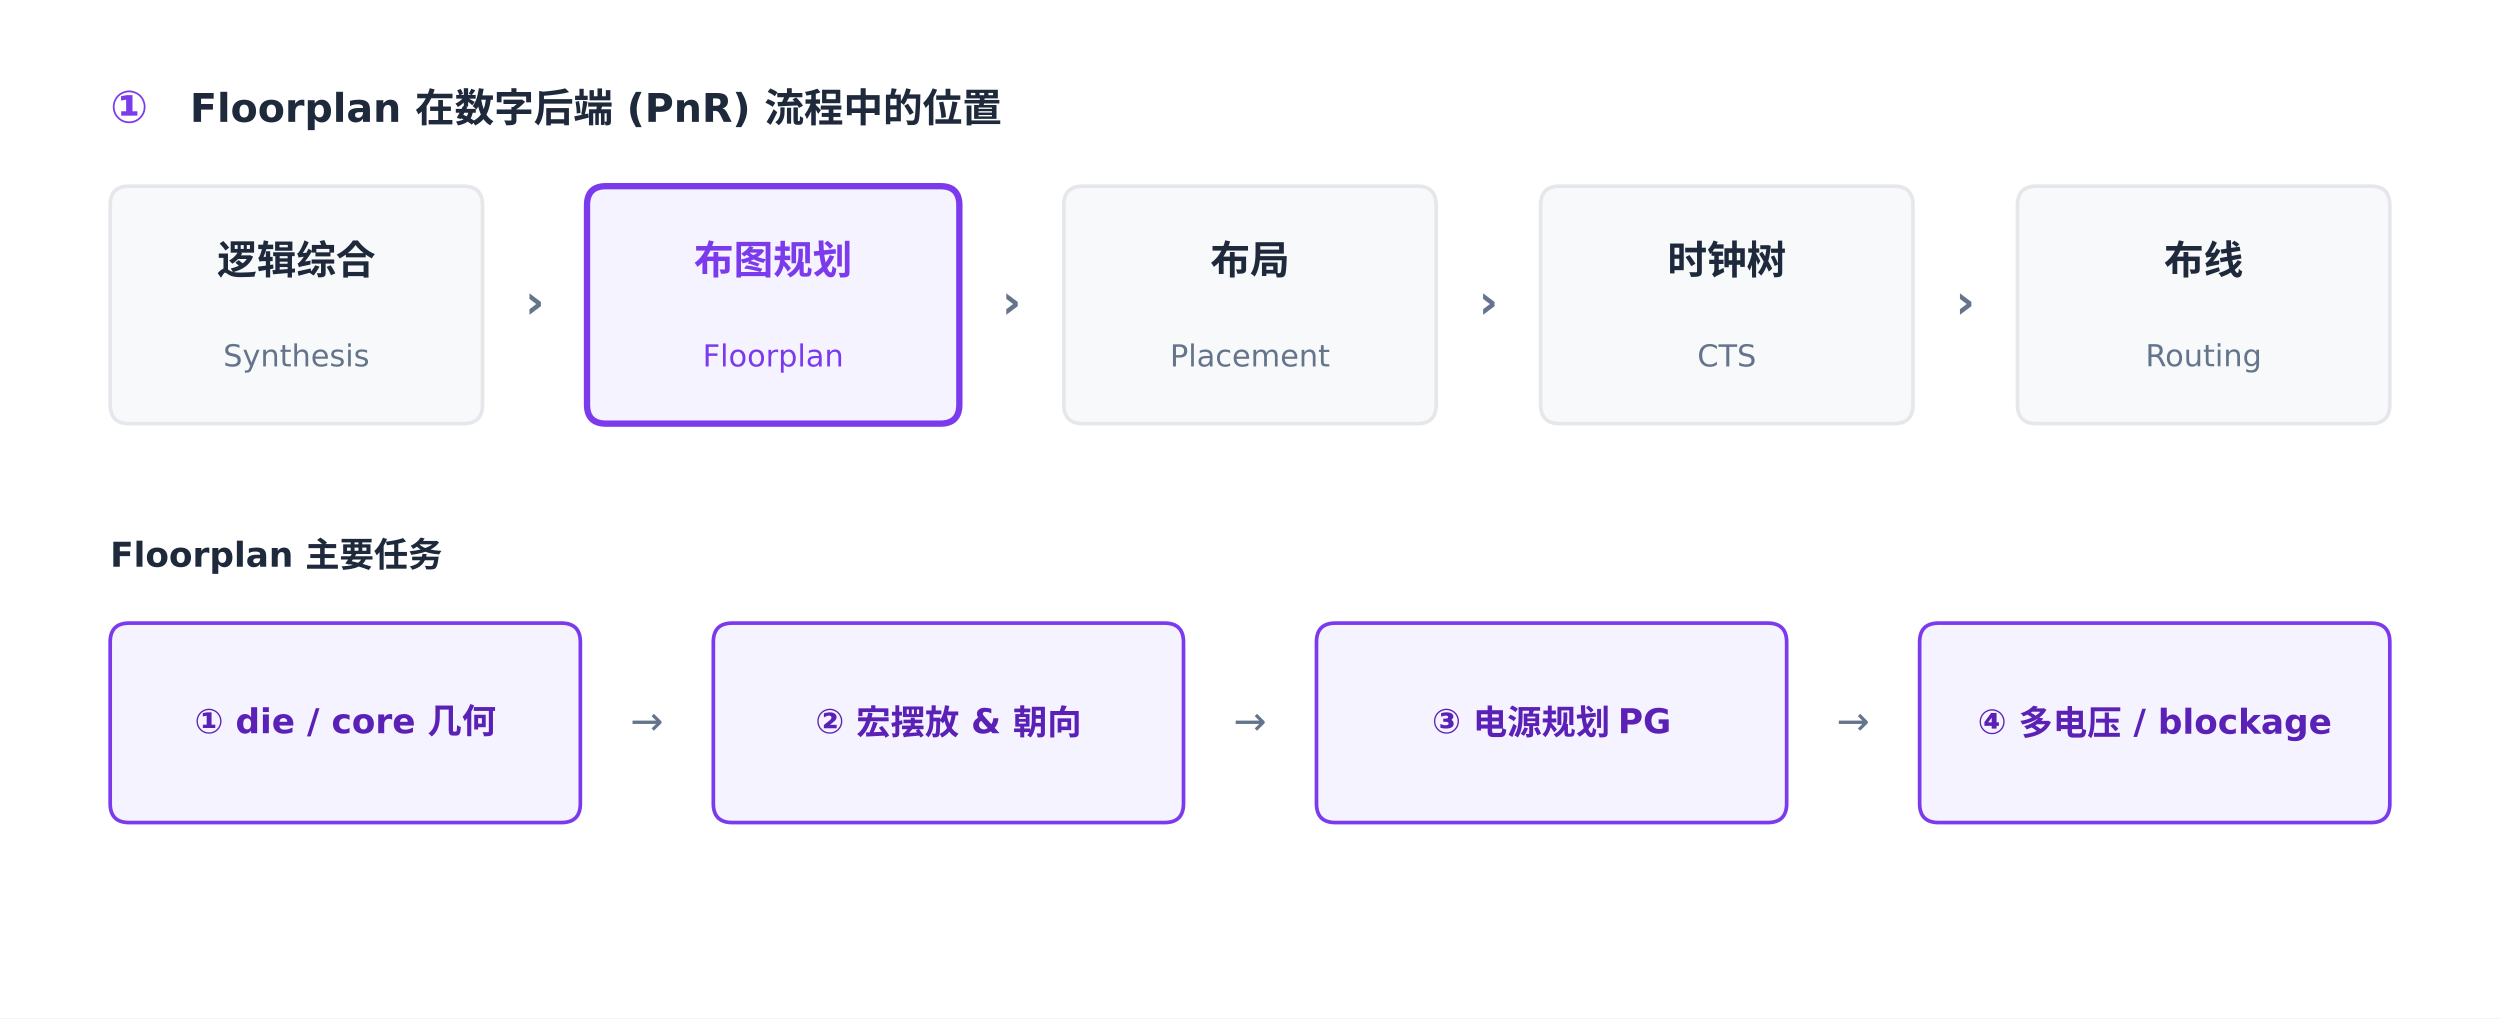
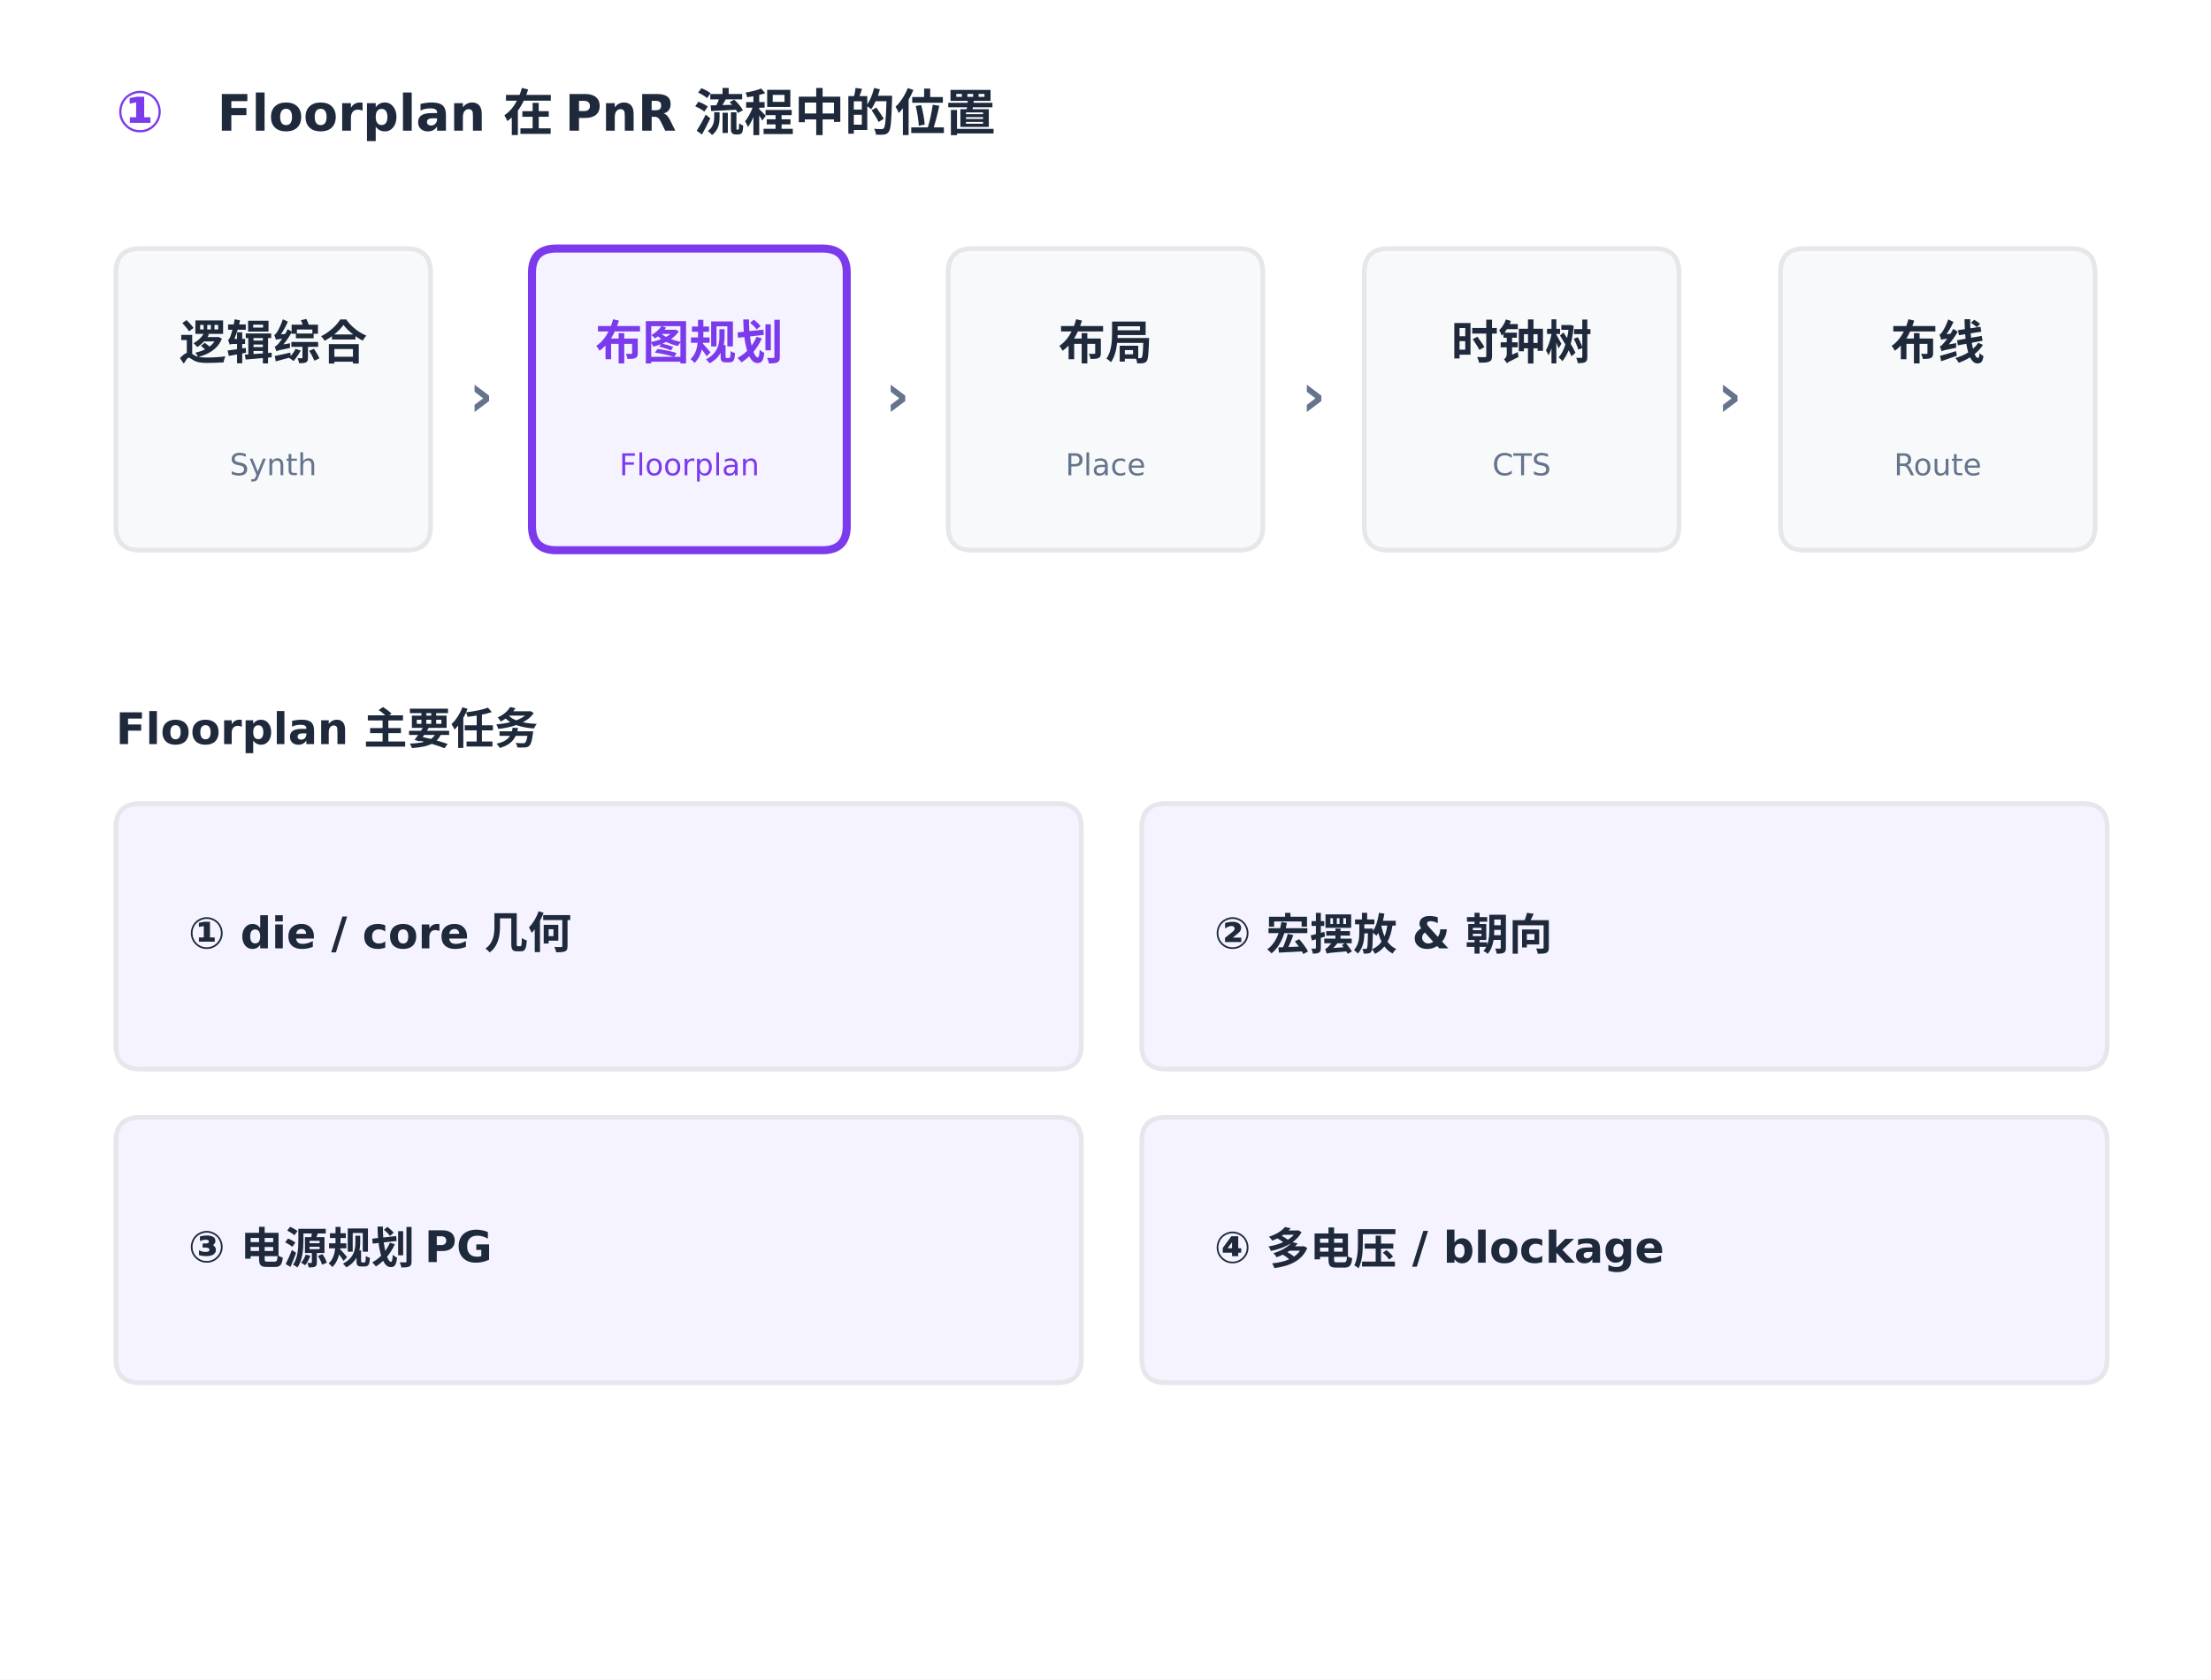
- <svg xmlns="http://www.w3.org/2000/svg" width="947.52pt" height="385.92pt" viewBox="0 0 947.52 385.92" version="1.1">
+ <svg xmlns="http://www.w3.org/2000/svg" width="659.52pt" height="501.12pt" viewBox="0 0 659.52 501.12" version="1.1">
  <defs>
    <style type="text/css">*{stroke-linejoin: round; stroke-linecap: butt}</style>
  </defs>
  <g id="figure_1">
    <g id="patch_1">
-       <path d="M 0 385.92  L 947.52 385.92  L 947.52 0  L 0 0  z " style="fill: #ffffff" />
+       <path d="M 0 501.12  L 659.52 501.12  L 659.52 0  L 0 0  z " style="fill: #ffffff" />
    </g>
    <g id="axes_1">
      <g id="patch_2">
-         <path d="M 5.76 380.16  L 941.76 380.16  L 941.76 5.76  L 5.76 5.76  z " clip-path="url(#pd4212178b5)" style="fill: #ffffff" />
+         <path d="M 5.76 495.36  L 653.76 495.36  L 653.76 5.76  L 5.76 5.76  z " clip-path="url(#pd3220e9481)" style="fill: #ffffff" />
      </g>
      <g id="patch_3">
-         <path d="M 48.96 160.56  L 175.68 160.56  Q 182.88 160.56 182.88 153.36  L 182.88 77.76  Q 182.88 70.56 175.68 70.56  L 48.96 70.56  Q 41.76 70.56 41.76 77.76  L 41.76 153.36  Q 41.76 160.56 48.96 160.56  z " clip-path="url(#pd4212178b5)" style="fill: #f8f9fb; stroke: #e5e7eb; stroke-width: 1.4; stroke-linejoin: miter" />
+         <path d="M 41.76 164.16  L 121.248 164.16  Q 128.448 164.16 128.448 156.96  L 128.448 81.36  Q 128.448 74.16 121.248 74.16  L 41.76 74.16  Q 34.56 74.16 34.56 81.36  L 34.56 156.96  Q 34.56 164.16 41.76 164.16  z " clip-path="url(#pd3220e9481)" style="fill: #f8f9fb; stroke: #e5e7eb; stroke-width: 1.4; stroke-linejoin: miter" />
      </g>
      <g id="patch_4">
-         <path d="M 229.68 160.56  L 356.4 160.56  Q 363.6 160.56 363.6 153.36  L 363.6 77.76  Q 363.6 70.56 356.4 70.56  L 229.68 70.56  Q 222.48 70.56 222.48 77.76  L 222.48 153.36  Q 222.48 160.56 229.68 160.56  z " clip-path="url(#pd4212178b5)" style="fill: #f5f3ff; stroke: #7c3aed; stroke-width: 2.4; stroke-linejoin: miter" />
+         <path d="M 165.888 164.16  L 245.376 164.16  Q 252.576 164.16 252.576 156.96  L 252.576 81.36  Q 252.576 74.16 245.376 74.16  L 165.888 74.16  Q 158.688 74.16 158.688 81.36  L 158.688 156.96  Q 158.688 164.16 165.888 164.16  z " clip-path="url(#pd3220e9481)" style="fill: #f5f3ff; stroke: #7c3aed; stroke-width: 2.4; stroke-linejoin: miter" />
      </g>
      <g id="patch_5">
-         <path d="M 410.4 160.56  L 537.12 160.56  Q 544.32 160.56 544.32 153.36  L 544.32 77.76  Q 544.32 70.56 537.12 70.56  L 410.4 70.56  Q 403.2 70.56 403.2 77.76  L 403.2 153.36  Q 403.2 160.56 410.4 160.56  z " clip-path="url(#pd4212178b5)" style="fill: #f8f9fb; stroke: #e5e7eb; stroke-width: 1.4; stroke-linejoin: miter" />
+         <path d="M 290.016 164.16  L 369.504 164.16  Q 376.704 164.16 376.704 156.96  L 376.704 81.36  Q 376.704 74.16 369.504 74.16  L 290.016 74.16  Q 282.816 74.16 282.816 81.36  L 282.816 156.96  Q 282.816 164.16 290.016 164.16  z " clip-path="url(#pd3220e9481)" style="fill: #f8f9fb; stroke: #e5e7eb; stroke-width: 1.4; stroke-linejoin: miter" />
      </g>
      <g id="patch_6">
-         <path d="M 591.12 160.56  L 717.84 160.56  Q 725.04 160.56 725.04 153.36  L 725.04 77.76  Q 725.04 70.56 717.84 70.56  L 591.12 70.56  Q 583.92 70.56 583.92 77.76  L 583.92 153.36  Q 583.92 160.56 591.12 160.56  z " clip-path="url(#pd4212178b5)" style="fill: #f8f9fb; stroke: #e5e7eb; stroke-width: 1.4; stroke-linejoin: miter" />
+         <path d="M 414.144 164.16  L 493.632 164.16  Q 500.832 164.16 500.832 156.96  L 500.832 81.36  Q 500.832 74.16 493.632 74.16  L 414.144 74.16  Q 406.944 74.16 406.944 81.36  L 406.944 156.96  Q 406.944 164.16 414.144 164.16  z " clip-path="url(#pd3220e9481)" style="fill: #f8f9fb; stroke: #e5e7eb; stroke-width: 1.4; stroke-linejoin: miter" />
      </g>
      <g id="patch_7">
-         <path d="M 771.84 160.56  L 898.56 160.56  Q 905.76 160.56 905.76 153.36  L 905.76 77.76  Q 905.76 70.56 898.56 70.56  L 771.84 70.56  Q 764.64 70.56 764.64 77.76  L 764.64 153.36  Q 764.64 160.56 771.84 160.56  z " clip-path="url(#pd4212178b5)" style="fill: #f8f9fb; stroke: #e5e7eb; stroke-width: 1.4; stroke-linejoin: miter" />
+         <path d="M 538.272 164.16  L 617.76 164.16  Q 624.96 164.16 624.96 156.96  L 624.96 81.36  Q 624.96 74.16 617.76 74.16  L 538.272 74.16  Q 531.072 74.16 531.072 81.36  L 531.072 156.96  Q 531.072 164.16 538.272 164.16  z " clip-path="url(#pd3220e9481)" style="fill: #f8f9fb; stroke: #e5e7eb; stroke-width: 1.4; stroke-linejoin: miter" />
      </g>
      <g id="patch_8">
-         <path d="M 48.96 311.76  L 212.76 311.76  Q 219.96 311.76 219.96 304.56  L 219.96 243.36  Q 219.96 236.16 212.76 236.16  L 48.96 236.16  Q 41.76 236.16 41.76 243.36  L 41.76 304.56  Q 41.76 311.76 48.96 311.76  z " clip-path="url(#pd4212178b5)" style="fill: #f5f3ff; stroke: #7c3aed; stroke-width: 1.4; stroke-linejoin: miter" />
+         <path d="M 41.76 318.96  L 315.36 318.96  Q 322.56 318.96 322.56 311.76  L 322.56 246.96  Q 322.56 239.76 315.36 239.76  L 41.76 239.76  Q 34.56 239.76 34.56 246.96  L 34.56 311.76  Q 34.56 318.96 41.76 318.96  z " clip-path="url(#pd3220e9481)" style="fill: #f5f3ff; stroke: #e5e7eb; stroke-width: 1.4; stroke-linejoin: miter" />
      </g>
      <g id="patch_9">
-         <path d="M 277.56 311.76  L 441.36 311.76  Q 448.56 311.76 448.56 304.56  L 448.56 243.36  Q 448.56 236.16 441.36 236.16  L 277.56 236.16  Q 270.36 236.16 270.36 243.36  L 270.36 304.56  Q 270.36 311.76 277.56 311.76  z " clip-path="url(#pd4212178b5)" style="fill: #f5f3ff; stroke: #7c3aed; stroke-width: 1.4; stroke-linejoin: miter" />
+         <path d="M 347.76 318.96  L 621.36 318.96  Q 628.56 318.96 628.56 311.76  L 628.56 246.96  Q 628.56 239.76 621.36 239.76  L 347.76 239.76  Q 340.56 239.76 340.56 246.96  L 340.56 311.76  Q 340.56 318.96 347.76 318.96  z " clip-path="url(#pd3220e9481)" style="fill: #f5f3ff; stroke: #e5e7eb; stroke-width: 1.4; stroke-linejoin: miter" />
      </g>
      <g id="patch_10">
-         <path d="M 506.16 311.76  L 669.96 311.76  Q 677.16 311.76 677.16 304.56  L 677.16 243.36  Q 677.16 236.16 669.96 236.16  L 506.16 236.16  Q 498.96 236.16 498.96 243.36  L 498.96 304.56  Q 498.96 311.76 506.16 311.76  z " clip-path="url(#pd4212178b5)" style="fill: #f5f3ff; stroke: #7c3aed; stroke-width: 1.4; stroke-linejoin: miter" />
+         <path d="M 41.76 412.56  L 315.36 412.56  Q 322.56 412.56 322.56 405.36  L 322.56 340.56  Q 322.56 333.36 315.36 333.36  L 41.76 333.36  Q 34.56 333.36 34.56 340.56  L 34.56 405.36  Q 34.56 412.56 41.76 412.56  z " clip-path="url(#pd3220e9481)" style="fill: #f5f3ff; stroke: #e5e7eb; stroke-width: 1.4; stroke-linejoin: miter" />
      </g>
      <g id="patch_11">
-         <path d="M 734.76 311.76  L 898.56 311.76  Q 905.76 311.76 905.76 304.56  L 905.76 243.36  Q 905.76 236.16 898.56 236.16  L 734.76 236.16  Q 727.56 236.16 727.56 243.36  L 727.56 304.56  Q 727.56 311.76 734.76 311.76  z " clip-path="url(#pd4212178b5)" style="fill: #f5f3ff; stroke: #7c3aed; stroke-width: 1.4; stroke-linejoin: miter" />
+         <path d="M 347.76 412.56  L 621.36 412.56  Q 628.56 412.56 628.56 405.36  L 628.56 340.56  Q 628.56 333.36 621.36 333.36  L 347.76 333.36  Q 340.56 333.36 340.56 340.56  L 340.56 405.36  Q 340.56 412.56 347.76 412.56  z " clip-path="url(#pd3220e9481)" style="fill: #f5f3ff; stroke: #e5e7eb; stroke-width: 1.4; stroke-linejoin: miter" />
      </g>
      <g id="text_1">
-         <text style="font-weight: 700; font-size: 15px; font-family: 'Microsoft YaHei', 'Microsoft YaHei UI', 'SimHei', 'Segoe UI', 'DejaVu Sans', sans-serif; text-anchor: middle; fill: #1e293b" x="112.32" y="103.851" transform="rotate(-0 112.32 103.8509)">逻辑综合</text>
+         <text style="font-weight: 700; font-size: 14px; font-family: 'Microsoft YaHei', 'Microsoft YaHei UI', 'SimHei', 'Segoe UI', 'DejaVu Sans', sans-serif; text-anchor: middle; fill: #1e293b" x="81.504" y="107.175" transform="rotate(-0 81.504 107.1755)">逻辑综合</text>
      </g>
      <g id="text_2">
-         <text style="font-size: 11.5px; font-family: 'Microsoft YaHei', 'Microsoft YaHei UI', 'SimHei', 'Segoe UI', 'DejaVu Sans', sans-serif; text-anchor: middle; fill: #64748b" x="112.32" y="138.854" transform="rotate(-0 112.32 138.8537)">Synthesis</text>
+         <text style="font-size: 9px; font-family: 'Microsoft YaHei', 'Microsoft YaHei UI', 'SimHei', 'Segoe UI', 'DejaVu Sans', sans-serif; text-anchor: middle; fill: #64748b" x="81.504" y="141.773" transform="rotate(-0 81.504 141.7725)">Synth</text>
      </g>
      <g id="text_3">
-         <text style="font-weight: 700; font-size: 15px; font-family: 'Microsoft YaHei', 'Microsoft YaHei UI', 'SimHei', 'Segoe UI', 'DejaVu Sans', sans-serif; text-anchor: middle; fill: #7c3aed" x="293.04" y="103.851" transform="rotate(-0 293.04 103.8509)">布图规划</text>
+         <text style="font-weight: 700; font-size: 14px; font-family: 'Microsoft YaHei', 'Microsoft YaHei UI', 'SimHei', 'Segoe UI', 'DejaVu Sans', sans-serif; text-anchor: middle; fill: #7c3aed" x="205.632" y="107.175" transform="rotate(-0 205.632 107.1755)">布图规划</text>
      </g>
      <g id="text_4">
-         <text style="font-size: 11.5px; font-family: 'Microsoft YaHei', 'Microsoft YaHei UI', 'SimHei', 'Segoe UI', 'DejaVu Sans', sans-serif; text-anchor: middle; fill: #7c3aed" x="293.04" y="138.887" transform="rotate(-0 293.04 138.887)">Floorplan</text>
+         <text style="font-size: 9px; font-family: 'Microsoft YaHei', 'Microsoft YaHei UI', 'SimHei', 'Segoe UI', 'DejaVu Sans', sans-serif; text-anchor: middle; fill: #7c3aed" x="205.632" y="141.799" transform="rotate(-0 205.632 141.7985)">Floorplan</text>
      </g>
      <g id="text_5">
-         <text style="font-weight: 700; font-size: 15px; font-family: 'Microsoft YaHei', 'Microsoft YaHei UI', 'SimHei', 'Segoe UI', 'DejaVu Sans', sans-serif; text-anchor: middle; fill: #1e293b" x="473.76" y="103.851" transform="rotate(-0 473.76 103.8509)">布局</text>
+         <text style="font-weight: 700; font-size: 14px; font-family: 'Microsoft YaHei', 'Microsoft YaHei UI', 'SimHei', 'Segoe UI', 'DejaVu Sans', sans-serif; text-anchor: middle; fill: #1e293b" x="329.76" y="107.175" transform="rotate(-0 329.76 107.1755)">布局</text>
      </g>
      <g id="text_6">
-         <text style="font-size: 11.5px; font-family: 'Microsoft YaHei', 'Microsoft YaHei UI', 'SimHei', 'Segoe UI', 'DejaVu Sans', sans-serif; text-anchor: middle; fill: #64748b" x="473.76" y="138.887" transform="rotate(-0 473.76 138.887)">Placement</text>
+         <text style="font-size: 9px; font-family: 'Microsoft YaHei', 'Microsoft YaHei UI', 'SimHei', 'Segoe UI', 'DejaVu Sans', sans-serif; text-anchor: middle; fill: #64748b" x="329.76" y="141.799" transform="rotate(-0 329.76 141.7985)">Place</text>
      </g>
      <g id="text_7">
-         <text style="font-weight: 700; font-size: 15px; font-family: 'Microsoft YaHei', 'Microsoft YaHei UI', 'SimHei', 'Segoe UI', 'DejaVu Sans', sans-serif; text-anchor: middle; fill: #1e293b" x="654.48" y="103.851" transform="rotate(-0 654.48 103.8509)">时钟树</text>
+         <text style="font-weight: 700; font-size: 14px; font-family: 'Microsoft YaHei', 'Microsoft YaHei UI', 'SimHei', 'Segoe UI', 'DejaVu Sans', sans-serif; text-anchor: middle; fill: #1e293b" x="453.888" y="107.175" transform="rotate(-0 453.888 107.1755)">时钟树</text>
      </g>
      <g id="text_8">
-         <text style="font-size: 11.5px; font-family: 'Microsoft YaHei', 'Microsoft YaHei UI', 'SimHei', 'Segoe UI', 'DejaVu Sans', sans-serif; text-anchor: middle; fill: #64748b" x="654.48" y="138.887" transform="rotate(-0 654.48 138.887)">CTS</text>
+         <text style="font-size: 9px; font-family: 'Microsoft YaHei', 'Microsoft YaHei UI', 'SimHei', 'Segoe UI', 'DejaVu Sans', sans-serif; text-anchor: middle; fill: #64748b" x="453.888" y="141.799" transform="rotate(-0 453.888 141.7985)">CTS</text>
      </g>
      <g id="text_9">
-         <text style="font-weight: 700; font-size: 15px; font-family: 'Microsoft YaHei', 'Microsoft YaHei UI', 'SimHei', 'Segoe UI', 'DejaVu Sans', sans-serif; text-anchor: middle; fill: #1e293b" x="835.2" y="103.851" transform="rotate(-0 835.2 103.8509)">布线</text>
+         <text style="font-weight: 700; font-size: 14px; font-family: 'Microsoft YaHei', 'Microsoft YaHei UI', 'SimHei', 'Segoe UI', 'DejaVu Sans', sans-serif; text-anchor: middle; fill: #1e293b" x="578.016" y="107.175" transform="rotate(-0 578.016 107.1755)">布线</text>
      </g>
      <g id="text_10">
-         <text style="font-size: 11.5px; font-family: 'Microsoft YaHei', 'Microsoft YaHei UI', 'SimHei', 'Segoe UI', 'DejaVu Sans', sans-serif; text-anchor: middle; fill: #64748b" x="835.2" y="138.821" transform="rotate(-0 835.2 138.8205)">Routing</text>
+         <text style="font-size: 9px; font-family: 'Microsoft YaHei', 'Microsoft YaHei UI', 'SimHei', 'Segoe UI', 'DejaVu Sans', sans-serif; text-anchor: middle; fill: #64748b" x="578.016" y="141.799" transform="rotate(-0 578.016 141.7985)">Route</text>
      </g>
      <g id="text_11">
-         <text style="font-weight: 700; font-size: 13px; font-family: 'Microsoft YaHei', 'Microsoft YaHei UI', 'SimHei', 'Segoe UI', 'DejaVu Sans', sans-serif; text-anchor: start; fill: #1e293b" x="41.76" y="214.806" transform="rotate(-0 41.76 214.8062)">Floorplan 主要任务</text>
+         <text style="font-weight: 700; font-size: 13px; font-family: 'Microsoft YaHei', 'Microsoft YaHei UI', 'SimHei', 'Segoe UI', 'DejaVu Sans', sans-serif; text-anchor: start; fill: #1e293b" x="34.56" y="222.006" transform="rotate(-0 34.56 222.0062)">Floorplan 主要任务</text>
      </g>
      <g id="text_12">
-         <text style="font-weight: 700; font-size: 13px; font-family: 'Microsoft YaHei', 'Microsoft YaHei UI', 'SimHei', 'Segoe UI', 'DejaVu Sans', sans-serif; text-anchor: middle; fill: #5b21b6" x="130.86" y="277.9" transform="rotate(-0 130.86 277.9001)">① die / core 几何</text>
+         <text style="font-weight: 700; font-size: 13px; font-family: 'Microsoft YaHei', 'Microsoft YaHei UI', 'SimHei', 'Segoe UI', 'DejaVu Sans', sans-serif; text-anchor: start; fill: #1e293b" x="56.16" y="282.94" transform="rotate(-0 56.16 282.9401)">① die / core 几何</text>
      </g>
      <g id="text_13">
-         <text style="font-weight: 700; font-size: 13px; font-family: 'Microsoft YaHei', 'Microsoft YaHei UI', 'SimHei', 'Segoe UI', 'DejaVu Sans', sans-serif; text-anchor: middle; fill: #5b21b6" x="359.46" y="277.9" transform="rotate(-0 359.46 277.9001)">② 宏摆放 &amp; 朝向</text>
+         <text style="font-weight: 700; font-size: 13px; font-family: 'Microsoft YaHei', 'Microsoft YaHei UI', 'SimHei', 'Segoe UI', 'DejaVu Sans', sans-serif; text-anchor: start; fill: #1e293b" x="362.16" y="282.94" transform="rotate(-0 362.16 282.9401)">② 宏摆放 &amp; 朝向</text>
      </g>
      <g id="text_14">
-         <text style="font-weight: 700; font-size: 13px; font-family: 'Microsoft YaHei', 'Microsoft YaHei UI', 'SimHei', 'Segoe UI', 'DejaVu Sans', sans-serif; text-anchor: middle; fill: #5b21b6" x="588.06" y="277.9" transform="rotate(-0 588.06 277.9001)">③ 电源规划 PG</text>
+         <text style="font-weight: 700; font-size: 13px; font-family: 'Microsoft YaHei', 'Microsoft YaHei UI', 'SimHei', 'Segoe UI', 'DejaVu Sans', sans-serif; text-anchor: start; fill: #1e293b" x="56.16" y="376.54" transform="rotate(-0 56.16 376.5401)">③ 电源规划 PG</text>
      </g>
      <g id="text_15">
-         <text style="font-weight: 700; font-size: 13px; font-family: 'Microsoft YaHei', 'Microsoft YaHei UI', 'SimHei', 'Segoe UI', 'DejaVu Sans', sans-serif; text-anchor: middle; fill: #5b21b6" x="816.66" y="278.09" transform="rotate(-0 816.66 278.09)">④ 多电压 / blockage</text>
+         <text style="font-weight: 700; font-size: 13px; font-family: 'Microsoft YaHei', 'Microsoft YaHei UI', 'SimHei', 'Segoe UI', 'DejaVu Sans', sans-serif; text-anchor: start; fill: #1e293b" x="362.16" y="376.73" transform="rotate(-0 362.16 376.73)">④ 多电压 / blockage</text>
      </g>
      <g id="text_16">
-         <text style="font-size: 15px; font-family: 'Microsoft YaHei', 'Microsoft YaHei UI', 'SimHei', 'Segoe UI', 'DejaVu Sans', sans-serif; text-anchor: middle; fill: #64748b" x="245.16" y="278.451" transform="rotate(-0 245.16 278.4509)">→</text>
+         <text style="font-weight: 700; font-size: 18px; font-family: 'Microsoft YaHei', 'Microsoft YaHei UI', 'SimHei', 'Segoe UI', 'DejaVu Sans', sans-serif; text-anchor: middle; fill: #64748b" x="143.568" y="124.117" transform="rotate(-0 143.568 124.117)">›</text>
      </g>
      <g id="text_17">
-         <text style="font-size: 15px; font-family: 'Microsoft YaHei', 'Microsoft YaHei UI', 'SimHei', 'Segoe UI', 'DejaVu Sans', sans-serif; text-anchor: middle; fill: #64748b" x="473.76" y="278.451" transform="rotate(-0 473.76 278.4509)">→</text>
+         <text style="font-weight: 700; font-size: 18px; font-family: 'Microsoft YaHei', 'Microsoft YaHei UI', 'SimHei', 'Segoe UI', 'DejaVu Sans', sans-serif; text-anchor: middle; fill: #64748b" x="267.696" y="124.117" transform="rotate(-0 267.696 124.117)">›</text>
      </g>
      <g id="text_18">
-         <text style="font-size: 15px; font-family: 'Microsoft YaHei', 'Microsoft YaHei UI', 'SimHei', 'Segoe UI', 'DejaVu Sans', sans-serif; text-anchor: middle; fill: #64748b" x="702.36" y="278.451" transform="rotate(-0 702.36 278.4509)">→</text>
+         <text style="font-weight: 700; font-size: 18px; font-family: 'Microsoft YaHei', 'Microsoft YaHei UI', 'SimHei', 'Segoe UI', 'DejaVu Sans', sans-serif; text-anchor: middle; fill: #64748b" x="391.824" y="124.117" transform="rotate(-0 391.824 124.117)">›</text>
      </g>
      <g id="text_19">
-         <text style="font-weight: 700; font-size: 18px; font-family: 'Microsoft YaHei', 'Microsoft YaHei UI', 'SimHei', 'Segoe UI', 'DejaVu Sans', sans-serif; text-anchor: middle; fill: #64748b" x="202.68" y="120.517" transform="rotate(-0 202.68 120.517)">›</text>
+         <text style="font-weight: 700; font-size: 18px; font-family: 'Microsoft YaHei', 'Microsoft YaHei UI', 'SimHei', 'Segoe UI', 'DejaVu Sans', sans-serif; text-anchor: middle; fill: #64748b" x="515.952" y="124.117" transform="rotate(-0 515.952 124.117)">›</text>
      </g>
      <g id="text_20">
-         <text style="font-weight: 700; font-size: 18px; font-family: 'Microsoft YaHei', 'Microsoft YaHei UI', 'SimHei', 'Segoe UI', 'DejaVu Sans', sans-serif; text-anchor: middle; fill: #64748b" x="383.4" y="120.517" transform="rotate(-0 383.4 120.517)">›</text>
+         <text style="font-weight: 700; font-size: 17px; font-family: 'Microsoft YaHei', 'Microsoft YaHei UI', 'SimHei', 'Segoe UI', 'DejaVu Sans', sans-serif; text-anchor: start; fill: #7c3aed" x="34.56" y="39.242" transform="rotate(-0 34.56 39.24164)">①</text>
      </g>
      <g id="text_21">
-         <text style="font-weight: 700; font-size: 18px; font-family: 'Microsoft YaHei', 'Microsoft YaHei UI', 'SimHei', 'Segoe UI', 'DejaVu Sans', sans-serif; text-anchor: middle; fill: #64748b" x="564.12" y="120.517" transform="rotate(-0 564.12 120.517)">›</text>
-       </g>
-       <g id="text_22">
-         <text style="font-weight: 700; font-size: 18px; font-family: 'Microsoft YaHei', 'Microsoft YaHei UI', 'SimHei', 'Segoe UI', 'DejaVu Sans', sans-serif; text-anchor: middle; fill: #64748b" x="744.84" y="120.517" transform="rotate(-0 744.84 120.517)">›</text>
-       </g>
-       <g id="text_23">
-         <text style="font-weight: 700; font-size: 17px; font-family: 'Microsoft YaHei', 'Microsoft YaHei UI', 'SimHei', 'Segoe UI', 'DejaVu Sans', sans-serif; text-anchor: start; fill: #7c3aed" x="41.76" y="46.442" transform="rotate(-0 41.76 46.44164)">①</text>
-       </g>
-       <g id="text_24">
-         <text style="font-weight: 700; font-size: 15px; font-family: 'Microsoft YaHei', 'Microsoft YaHei UI', 'SimHei', 'Segoe UI', 'DejaVu Sans', sans-serif; text-anchor: start; fill: #1e293b" x="72" y="46.184" transform="rotate(-0 72 46.18383)">Floorplan 在数字后端 (PnR) 流程中的位置</text>
+         <text style="font-weight: 700; font-size: 15px; font-family: 'Microsoft YaHei', 'Microsoft YaHei UI', 'SimHei', 'Segoe UI', 'DejaVu Sans', sans-serif; text-anchor: start; fill: #1e293b" x="64.8" y="38.984" transform="rotate(-0 64.8 38.98383)">Floorplan 在 PnR 流程中的位置</text>
      </g>
    </g>
  </g>
  <defs>
-     <clipPath id="pd4212178b5">
-       <rect x="5.76" y="5.76" width="936" height="374.4" />
+     <clipPath id="pd3220e9481">
+       <rect x="5.76" y="5.76" width="648" height="489.6" />
    </clipPath>
  </defs>
</svg>
